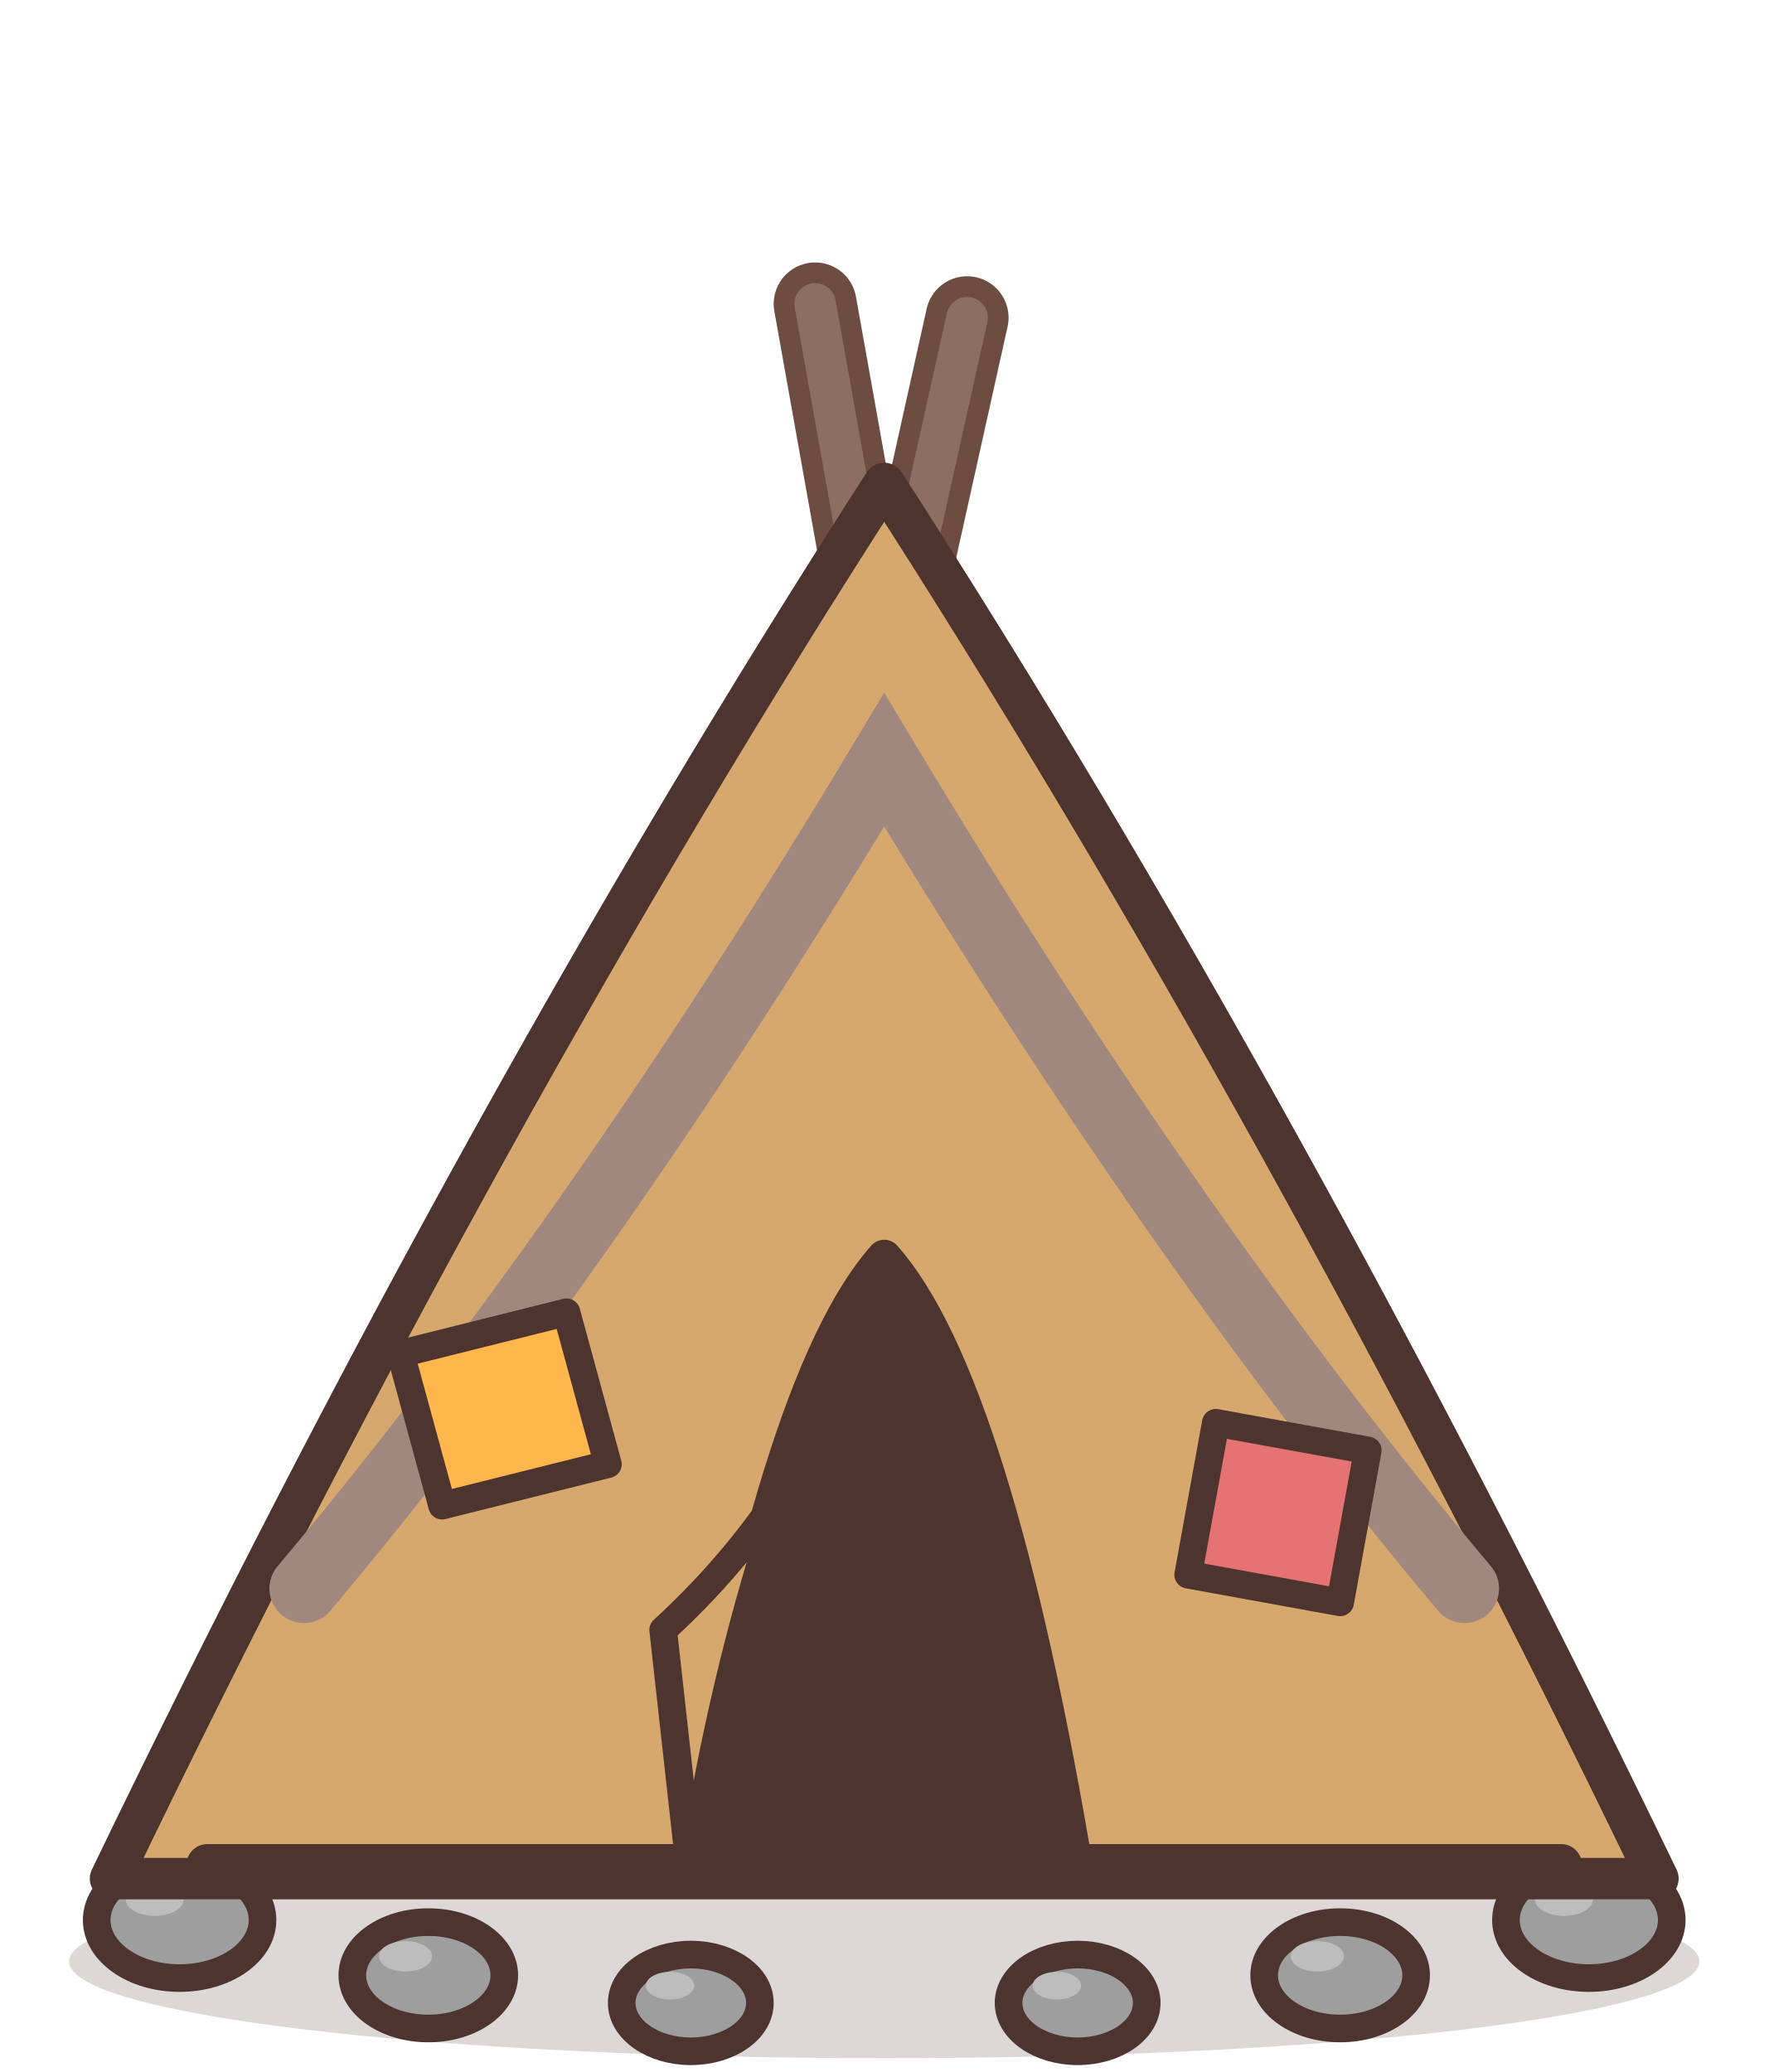
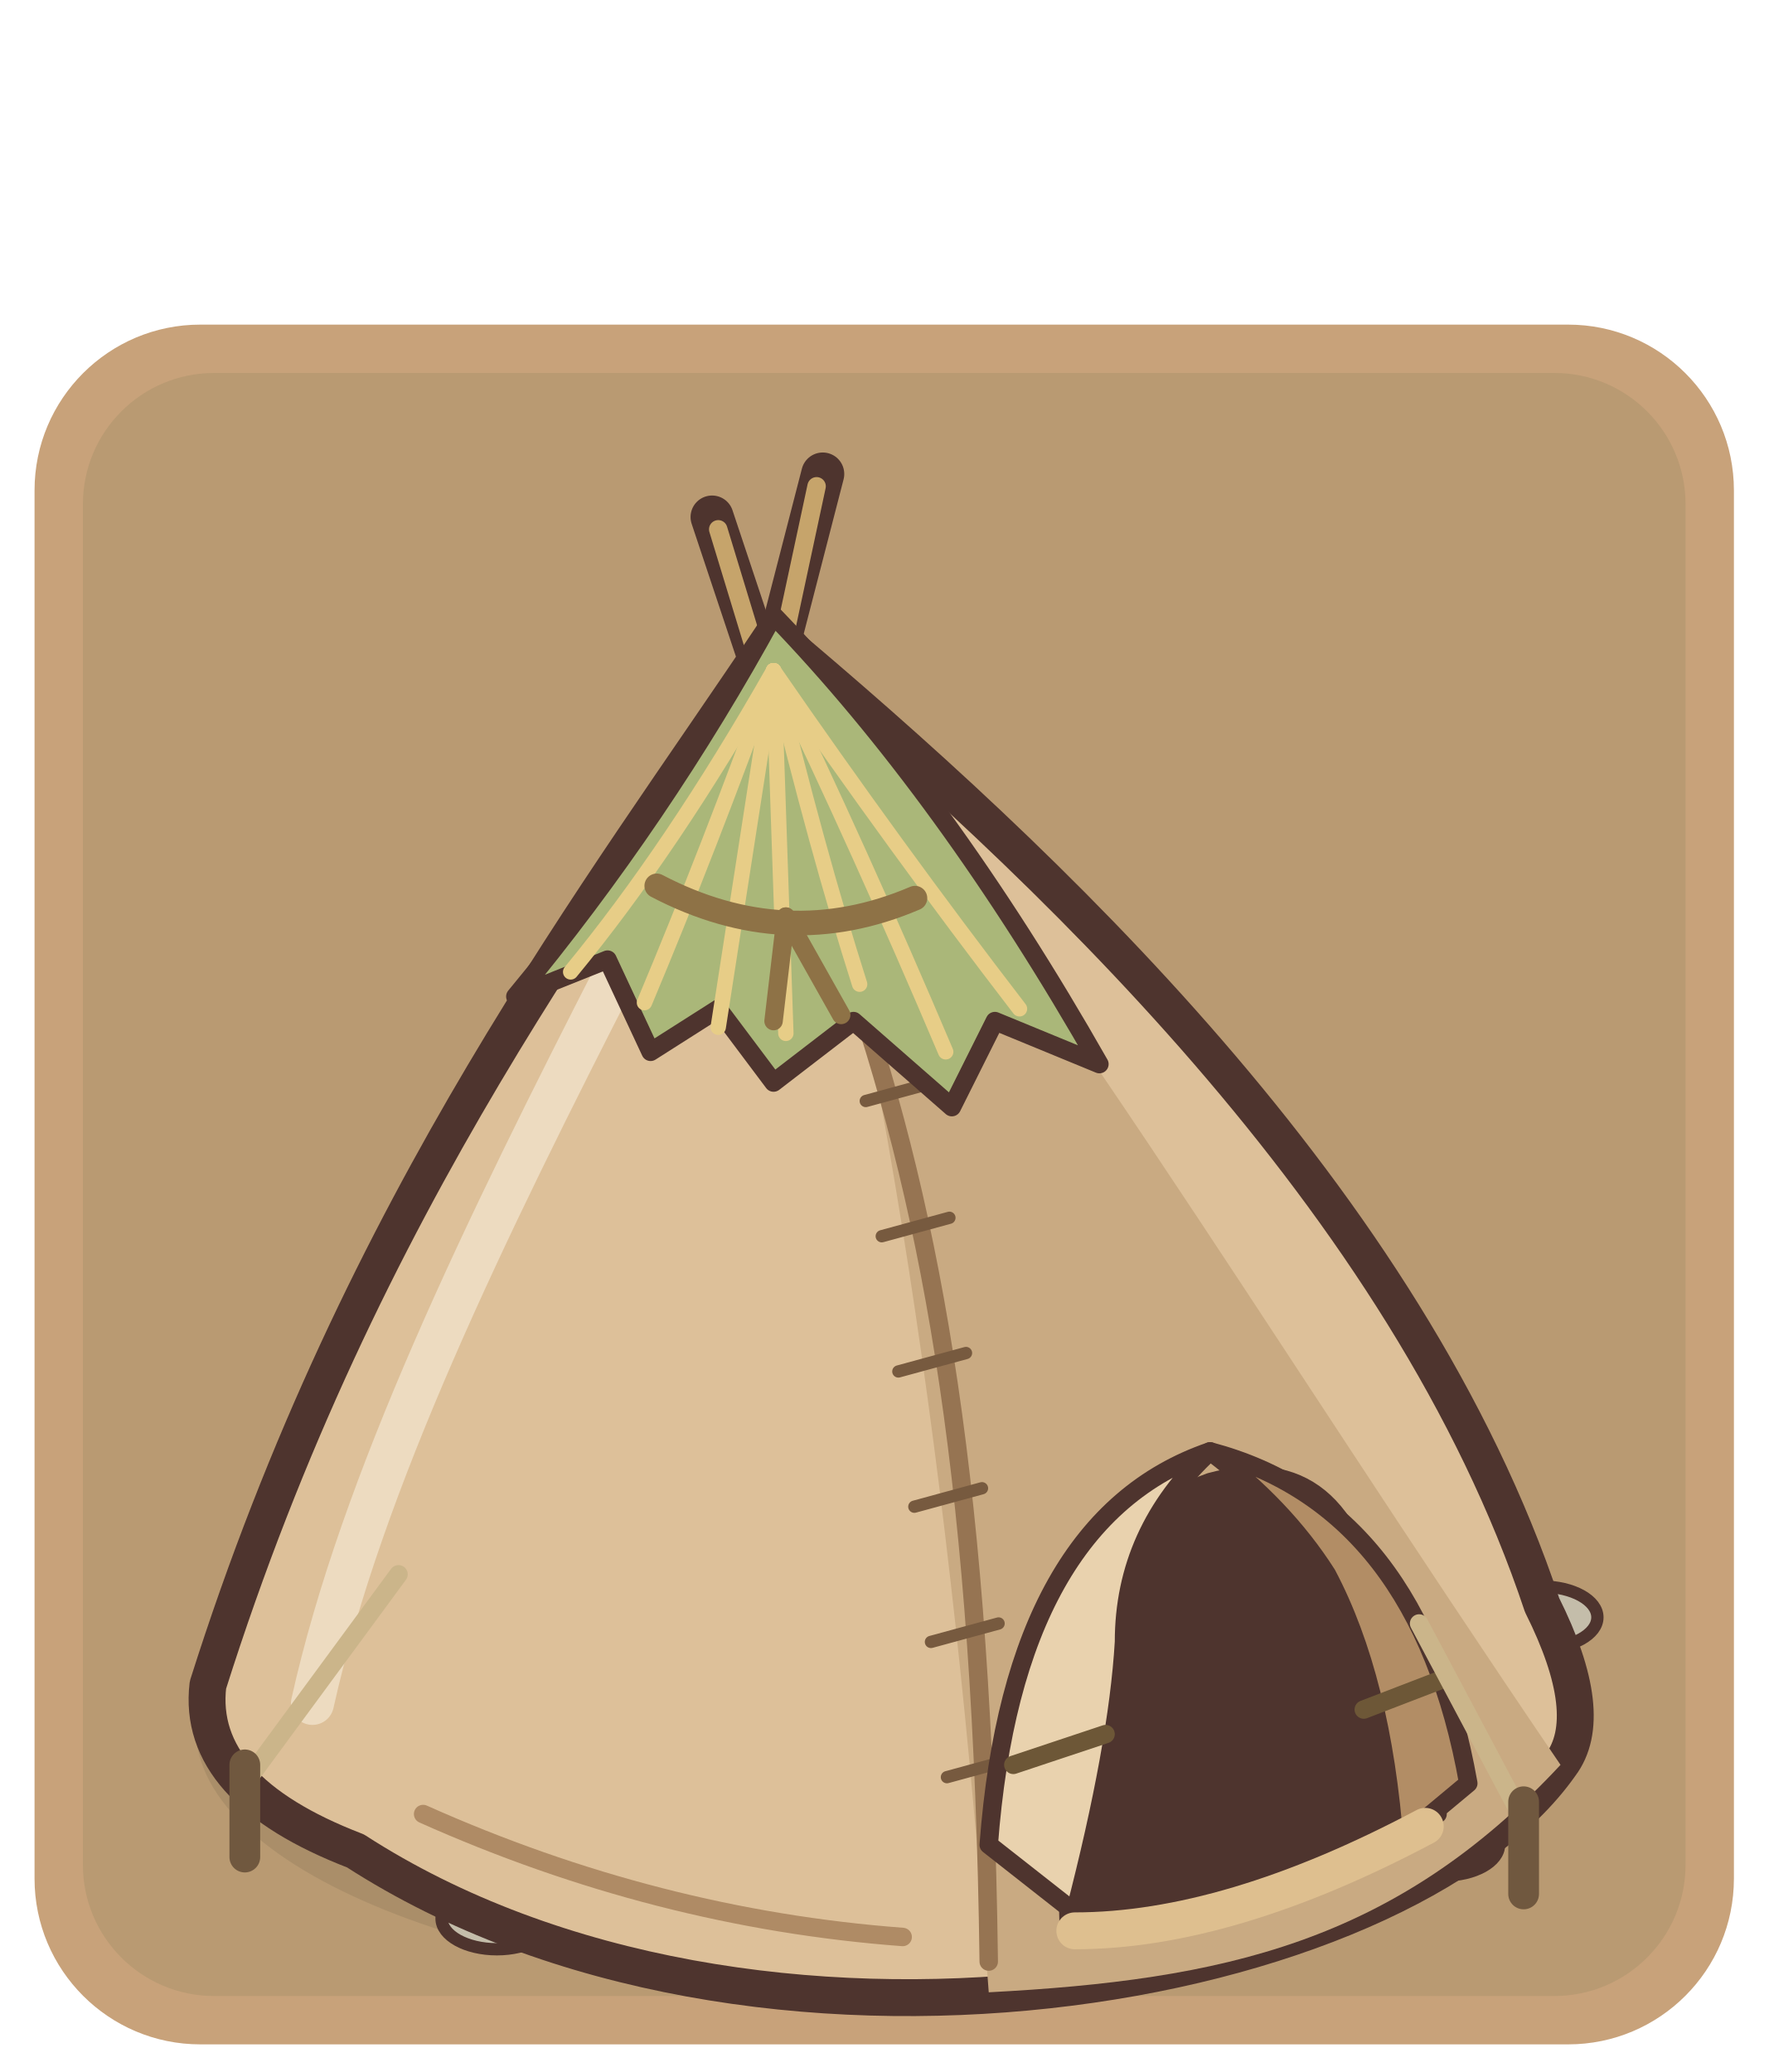
<svg xmlns="http://www.w3.org/2000/svg" width="256" height="300" viewBox="0 0 256 300">
-   <ellipse cx="128" cy="284" rx="118" ry="14" fill="#3E2723" opacity="0.18" />
-   <ellipse cx="26" cy="278" rx="12" ry="8.4" fill="#9E9E9E" stroke="#4E342E" stroke-width="4" />
-   <ellipse cx="22.4" cy="275.0" rx="4.2" ry="2.4" fill="#BDBDBD" />
-   <ellipse cx="62" cy="286" rx="11" ry="7.7" fill="#9E9E9E" stroke="#4E342E" stroke-width="4" />
-   <ellipse cx="58.7" cy="283.25" rx="3.85" ry="2.2" fill="#BDBDBD" />
-   <ellipse cx="100" cy="290" rx="10" ry="7.0" fill="#9E9E9E" stroke="#4E342E" stroke-width="4" />
-   <ellipse cx="97.0" cy="287.5" rx="3.5" ry="2.0" fill="#BDBDBD" />
-   <ellipse cx="156" cy="290" rx="10" ry="7.0" fill="#9E9E9E" stroke="#4E342E" stroke-width="4" />
-   <ellipse cx="153.0" cy="287.5" rx="3.5" ry="2.0" fill="#BDBDBD" />
-   <ellipse cx="194" cy="286" rx="11" ry="7.7" fill="#9E9E9E" stroke="#4E342E" stroke-width="4" />
-   <ellipse cx="190.7" cy="283.25" rx="3.85" ry="2.2" fill="#BDBDBD" />
-   <ellipse cx="230" cy="278" rx="12" ry="8.4" fill="#9E9E9E" stroke="#4E342E" stroke-width="4" />
-   <ellipse cx="226.4" cy="275.0" rx="4.2" ry="2.4" fill="#BDBDBD" />
-   <path d="M118 44 L128 100" stroke="#6D4C41" stroke-width="12" stroke-linecap="round" fill="none" />
-   <path d="M118 44 L128 100" stroke="#8D6E63" stroke-width="6" stroke-linecap="round" fill="none" />
-   <path d="M140 46 L128 100" stroke="#6D4C41" stroke-width="12" stroke-linecap="round" fill="none" />
-   <path d="M140 46 L128 100" stroke="#8D6E63" stroke-width="6" stroke-linecap="round" fill="none" />
-   <path d="M16 272 Q70 160 128 70 Q186 160 240 272 Z" fill="#D7A86E" stroke="#4E342E" stroke-width="6" stroke-linejoin="round" stroke-linecap="round" />
-   <path d="M44 230 Q86 180 128 110 Q170 180 212 230" fill="none" stroke="#A1887F" stroke-width="10" stroke-linecap="round" />
-   <path d="M58 196 l24 -6 l6 22 l-24 6 Z" fill="#FFB74D" stroke="#4E342E" stroke-width="4" stroke-linejoin="round" stroke-linecap="round" />
-   <path d="M176 206 l22 4 l-4 22 l-22 -4 Z" fill="#E57373" stroke="#4E342E" stroke-width="4" stroke-linejoin="round" stroke-linecap="round" />
-   <path d="M100 272 Q112 200 128 182 Q144 200 156 272 Z" fill="#4E342E" stroke="#4E342E" stroke-width="5" stroke-linejoin="round" stroke-linecap="round" />
-   <path d="M128 182 Q120 214 96 236 L100 272 Q108 220 128 182 Z" fill="#D7A86E" stroke="#4E342E" stroke-width="4" stroke-linejoin="round" stroke-linecap="round" />
-   <path d="M30 270 L226 270" stroke="#4E342E" stroke-width="6" stroke-linecap="round" fill="none" />
+   <rect x="5" y="47" width="246" height="249" rx="24" fill="#C8A27A" />
+   <rect x="12" y="54" width="232" height="235" rx="19" fill="#B99A72" />
+   <g transform="translate(128 276) scale(0.89) translate(-128 -276)">
+     <ellipse cx="128" cy="247" rx="112" ry="43" fill="#AA8E69" />
+     <ellipse cx="28" cy="249" rx="9" ry="5" fill="#C4BDAA" stroke="#4E342E" stroke-width="2" />
+     <ellipse cx="65" cy="278" rx="9" ry="5" fill="#C4BDAA" stroke="#4E342E" stroke-width="2" />
+     <ellipse cx="219" cy="266" rx="9" ry="5" fill="#C4BDAA" stroke="#4E342E" stroke-width="2" />
+     <ellipse cx="235" cy="229" rx="9" ry="5" fill="#C4BDAA" stroke="#4E342E" stroke-width="2" />
+     <path d="M109 77 L100 50" stroke="#4E342E" stroke-width="7" stroke-linecap="round" fill="none" />
+     <path d="M110 74 L118 43" stroke="#4E342E" stroke-width="7" stroke-linecap="round" fill="none" />
+     <path d="M108 75 L101 52" stroke="#C6A46B" stroke-width="3" stroke-linecap="round" fill="none" />
+     <path d="M111 73 L117 45" stroke="#C6A46B" stroke-width="3" stroke-linecap="round" fill="none" />
+     <path d="M110 69 C82 111 43 161 18 240 Q16 257 42 267 C107 309 212 290 238 253 Q244 245 235 227 C213 161 154 106 110 69 Z" fill="#DDC099" stroke="#4E342E" stroke-width="6" stroke-linejoin="round" stroke-linecap="round" />
+     <path d="M110 69 C151 117 189 181 238 253 C211 282 183 288 145 290 C139 208 128 132 110 69 Z" fill="#C9AA82" />
+     <path d="M85 123 C63 166 43 207 35 243" fill="none" stroke="#EDDBC0" stroke-width="7" stroke-linecap="round" />
+     <path d="M123 126 C136 164 144 209 145 285" fill="none" stroke="#967452" stroke-width="3" stroke-linecap="round" />
+     <path d="M125.0 145 L136.0 142" stroke="#775A3F" stroke-width="2" stroke-linecap="round" fill="none" />
+     <path d="M127.6 167 L138.6 164" stroke="#775A3F" stroke-width="2" stroke-linecap="round" fill="none" />
+     <path d="M130.3 189 L141.3 186" stroke="#775A3F" stroke-width="2" stroke-linecap="round" fill="none" />
+     <path d="M132.9 211 L143.9 208" stroke="#775A3F" stroke-width="2" stroke-linecap="round" fill="none" />
+     <path d="M135.6 233 L146.6 230" stroke="#775A3F" stroke-width="2" stroke-linecap="round" fill="none" />
+     <path d="M138.2 255 L149.2 252" stroke="#775A3F" stroke-width="2" stroke-linecap="round" fill="none" />
+     <path d="M53 261 Q91 278 131 281" fill="none" stroke="#AF8B65" stroke-width="3" stroke-linecap="round" />
+     <path d="M158 279 L157 238 Q159 215 181 207 Q203 201 208 229 L218 261 Q194 275 158 279 Z" fill="#4E342E" stroke="#4E342E" stroke-width="3" stroke-linejoin="round" stroke-linecap="round" />
+     <path d="M181 202 Q149 213 145 266 L159 277 Q166 250 167 233 Q167 215 181 202 Z" fill="#E9D2AE" stroke="#4E342E" stroke-width="3" stroke-linejoin="round" stroke-linecap="round" />
+     <path d="M181 202 Q215 211 223 256 L211 266 Q209 239 200 222 Q193 211 181 202 Z" fill="#B28D65" stroke="#4E342E" stroke-width="3" stroke-linejoin="round" stroke-linecap="round" />
+     <path d="M149 253 L164 248" stroke="#6D5737" stroke-width="3" stroke-linecap="round" fill="none" />
+     <path d="M206 244 L219 239" stroke="#6D5737" stroke-width="3" stroke-linecap="round" fill="none" />
+     <path d="M159 280 Q184 280 216 263" fill="none" stroke="#DEBF8F" stroke-width="6" stroke-linecap="round" />
+     <path d="M110 66 Q92 99 68 128 L83 122 L90 137 L101 130 L110 142 L123 132 L139 146 L146 132 L163 139 Q138 95 110 66 Z" fill="#AAB779" stroke="#4E342E" stroke-width="3" stroke-linejoin="round" stroke-linecap="round" />
+     <path d="M110 75 Q93.5 104 77 124" fill="none" stroke="#E7CD87" stroke-width="2.5" stroke-linecap="round" />
+     <path d="M110 75 Q99.5 104 89 129" fill="none" stroke="#E7CD87" stroke-width="2.5" stroke-linecap="round" />
+     <path d="M110 75 Q105.5 104 101 133" fill="none" stroke="#E7CD87" stroke-width="2.5" stroke-linecap="round" />
+     <path d="M110 75 Q111.0 104 112 134" fill="none" stroke="#E7CD87" stroke-width="2.5" stroke-linecap="round" />
+     <path d="M110 75 Q117.0 104 124 126" fill="none" stroke="#E7CD87" stroke-width="2.5" stroke-linecap="round" />
+     <path d="M110 75 Q124.0 104 138 137" fill="none" stroke="#E7CD87" stroke-width="2.5" stroke-linecap="round" />
+     <path d="M110 75 Q130.0 104 150 130" fill="none" stroke="#E7CD87" stroke-width="2.5" stroke-linecap="round" />
+     <path d="M91 110 Q112 121 133 112" fill="none" stroke="#8E7246" stroke-width="4" stroke-linecap="round" />
+     <path d="M112 115 L110 132" stroke="#8E7246" stroke-width="3" stroke-linecap="round" fill="none" />
+     <path d="M112 115 L121 131" stroke="#8E7246" stroke-width="3" stroke-linecap="round" fill="none" />
+     <path d="M24 256 L49 222" stroke="#CBB58A" stroke-width="3" stroke-linecap="round" fill="none" />
+     <path d="M24 268 L24 253" stroke="#70583F" stroke-width="5" stroke-linecap="round" fill="none" />
+     <path d="M232 262 L215 230" stroke="#CBB58A" stroke-width="3" stroke-linecap="round" fill="none" />
+     <path d="M232 274 L232 259" stroke="#70583F" stroke-width="5" stroke-linecap="round" fill="none" />
+   </g>
</svg>
